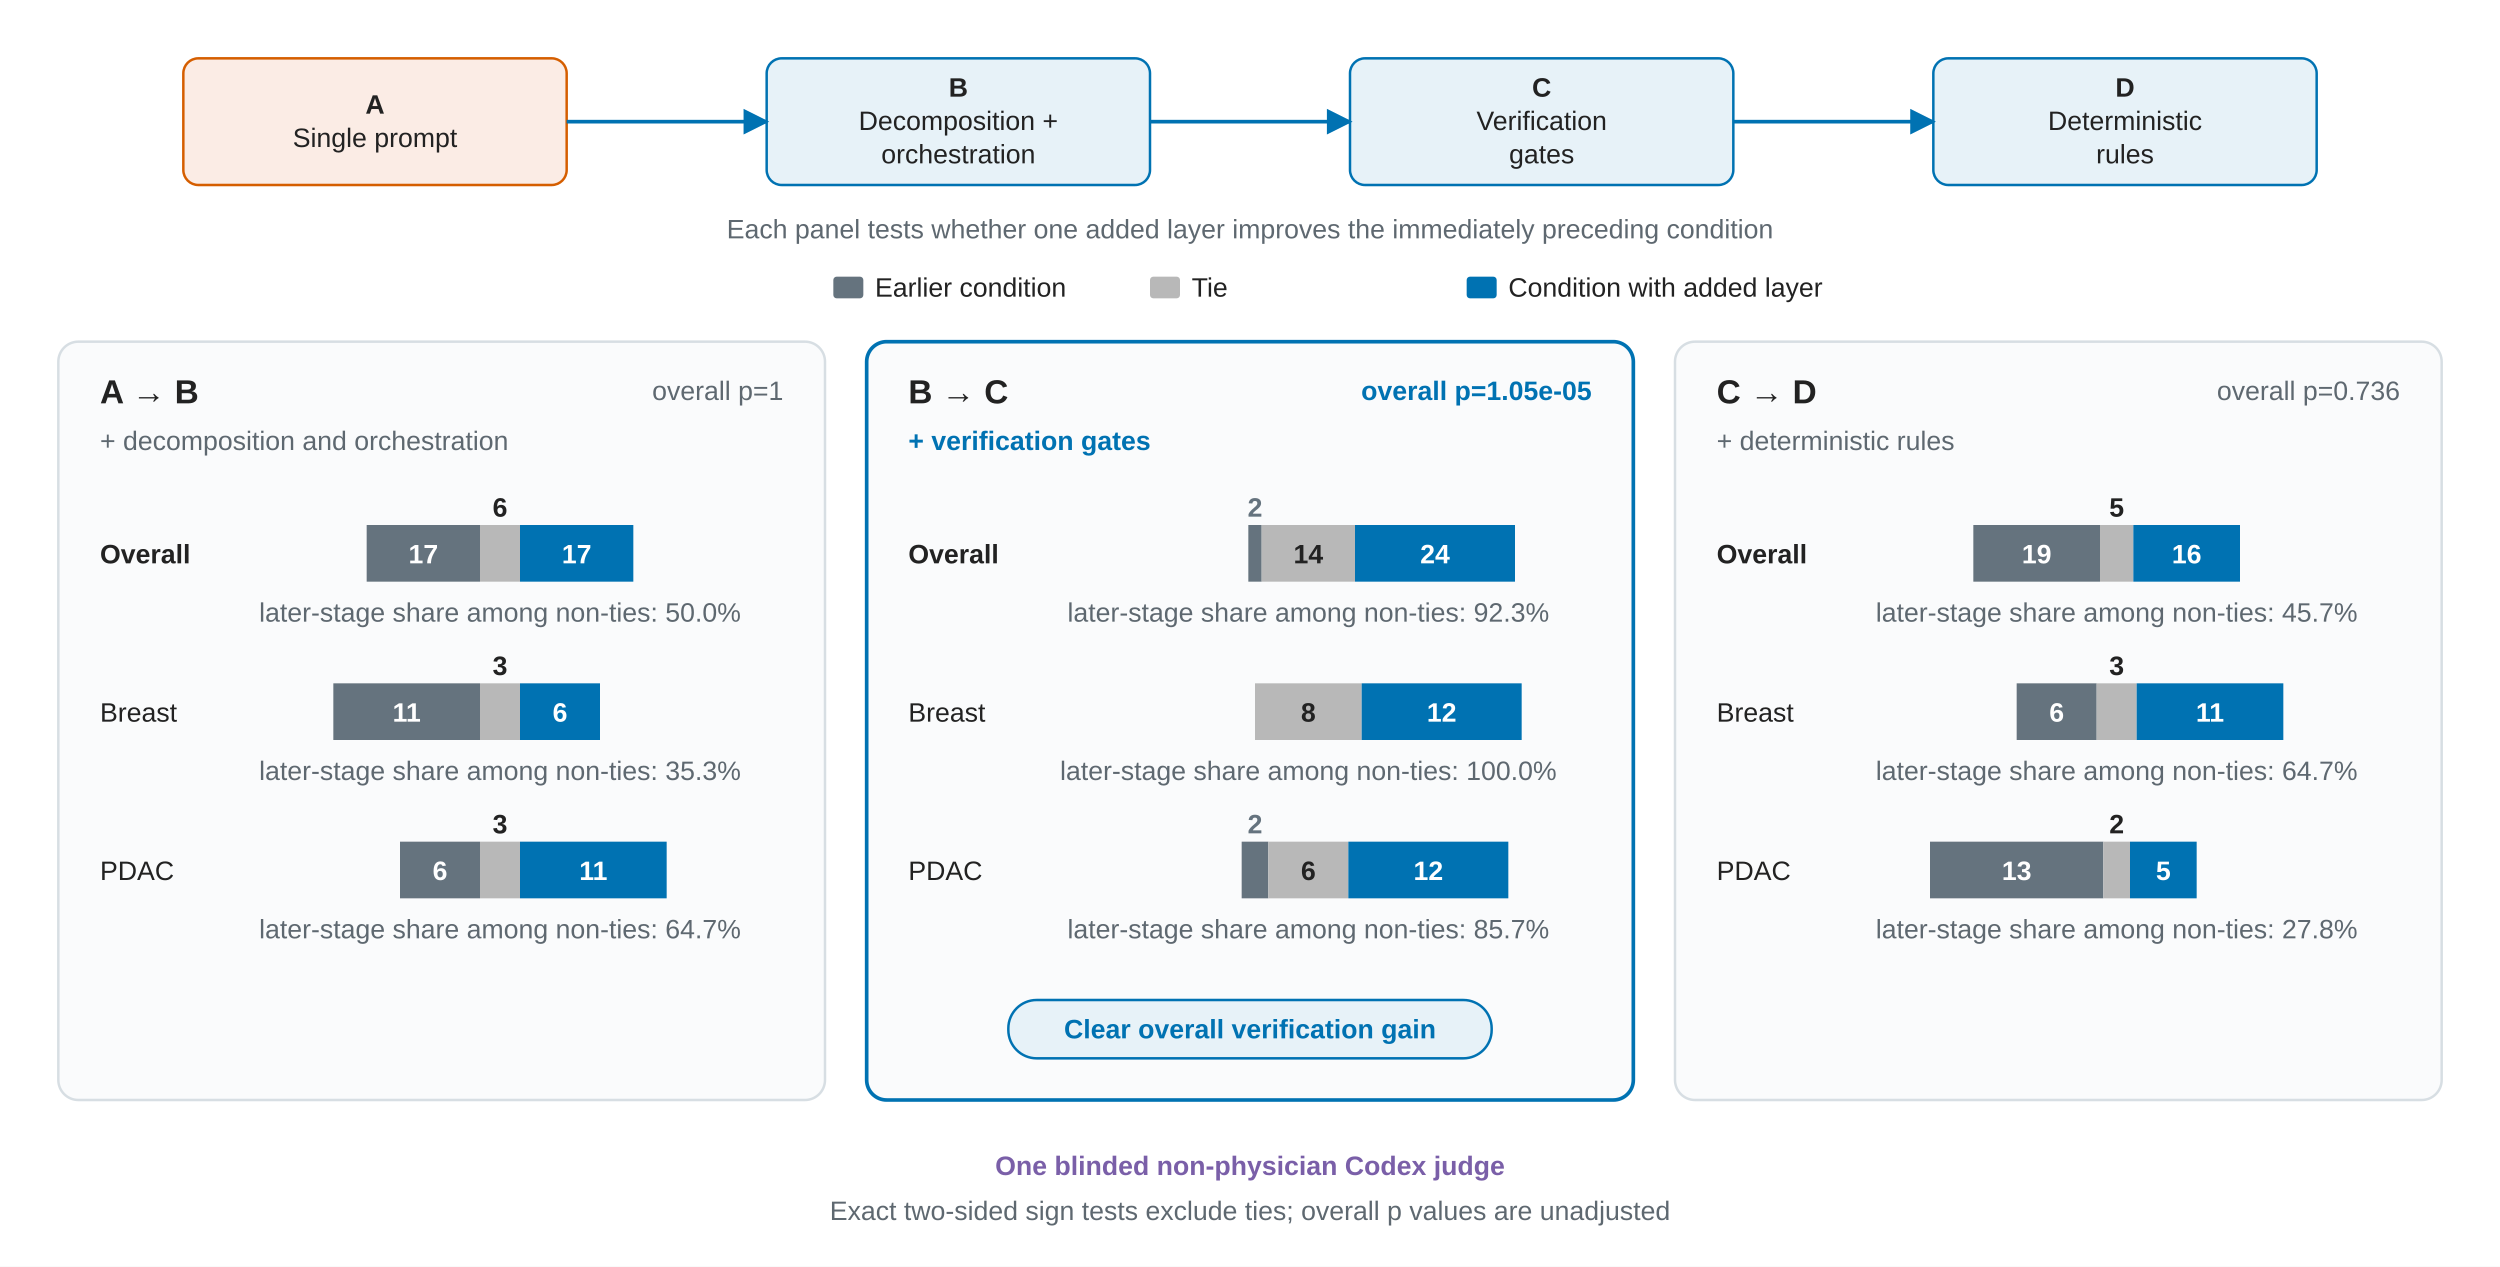
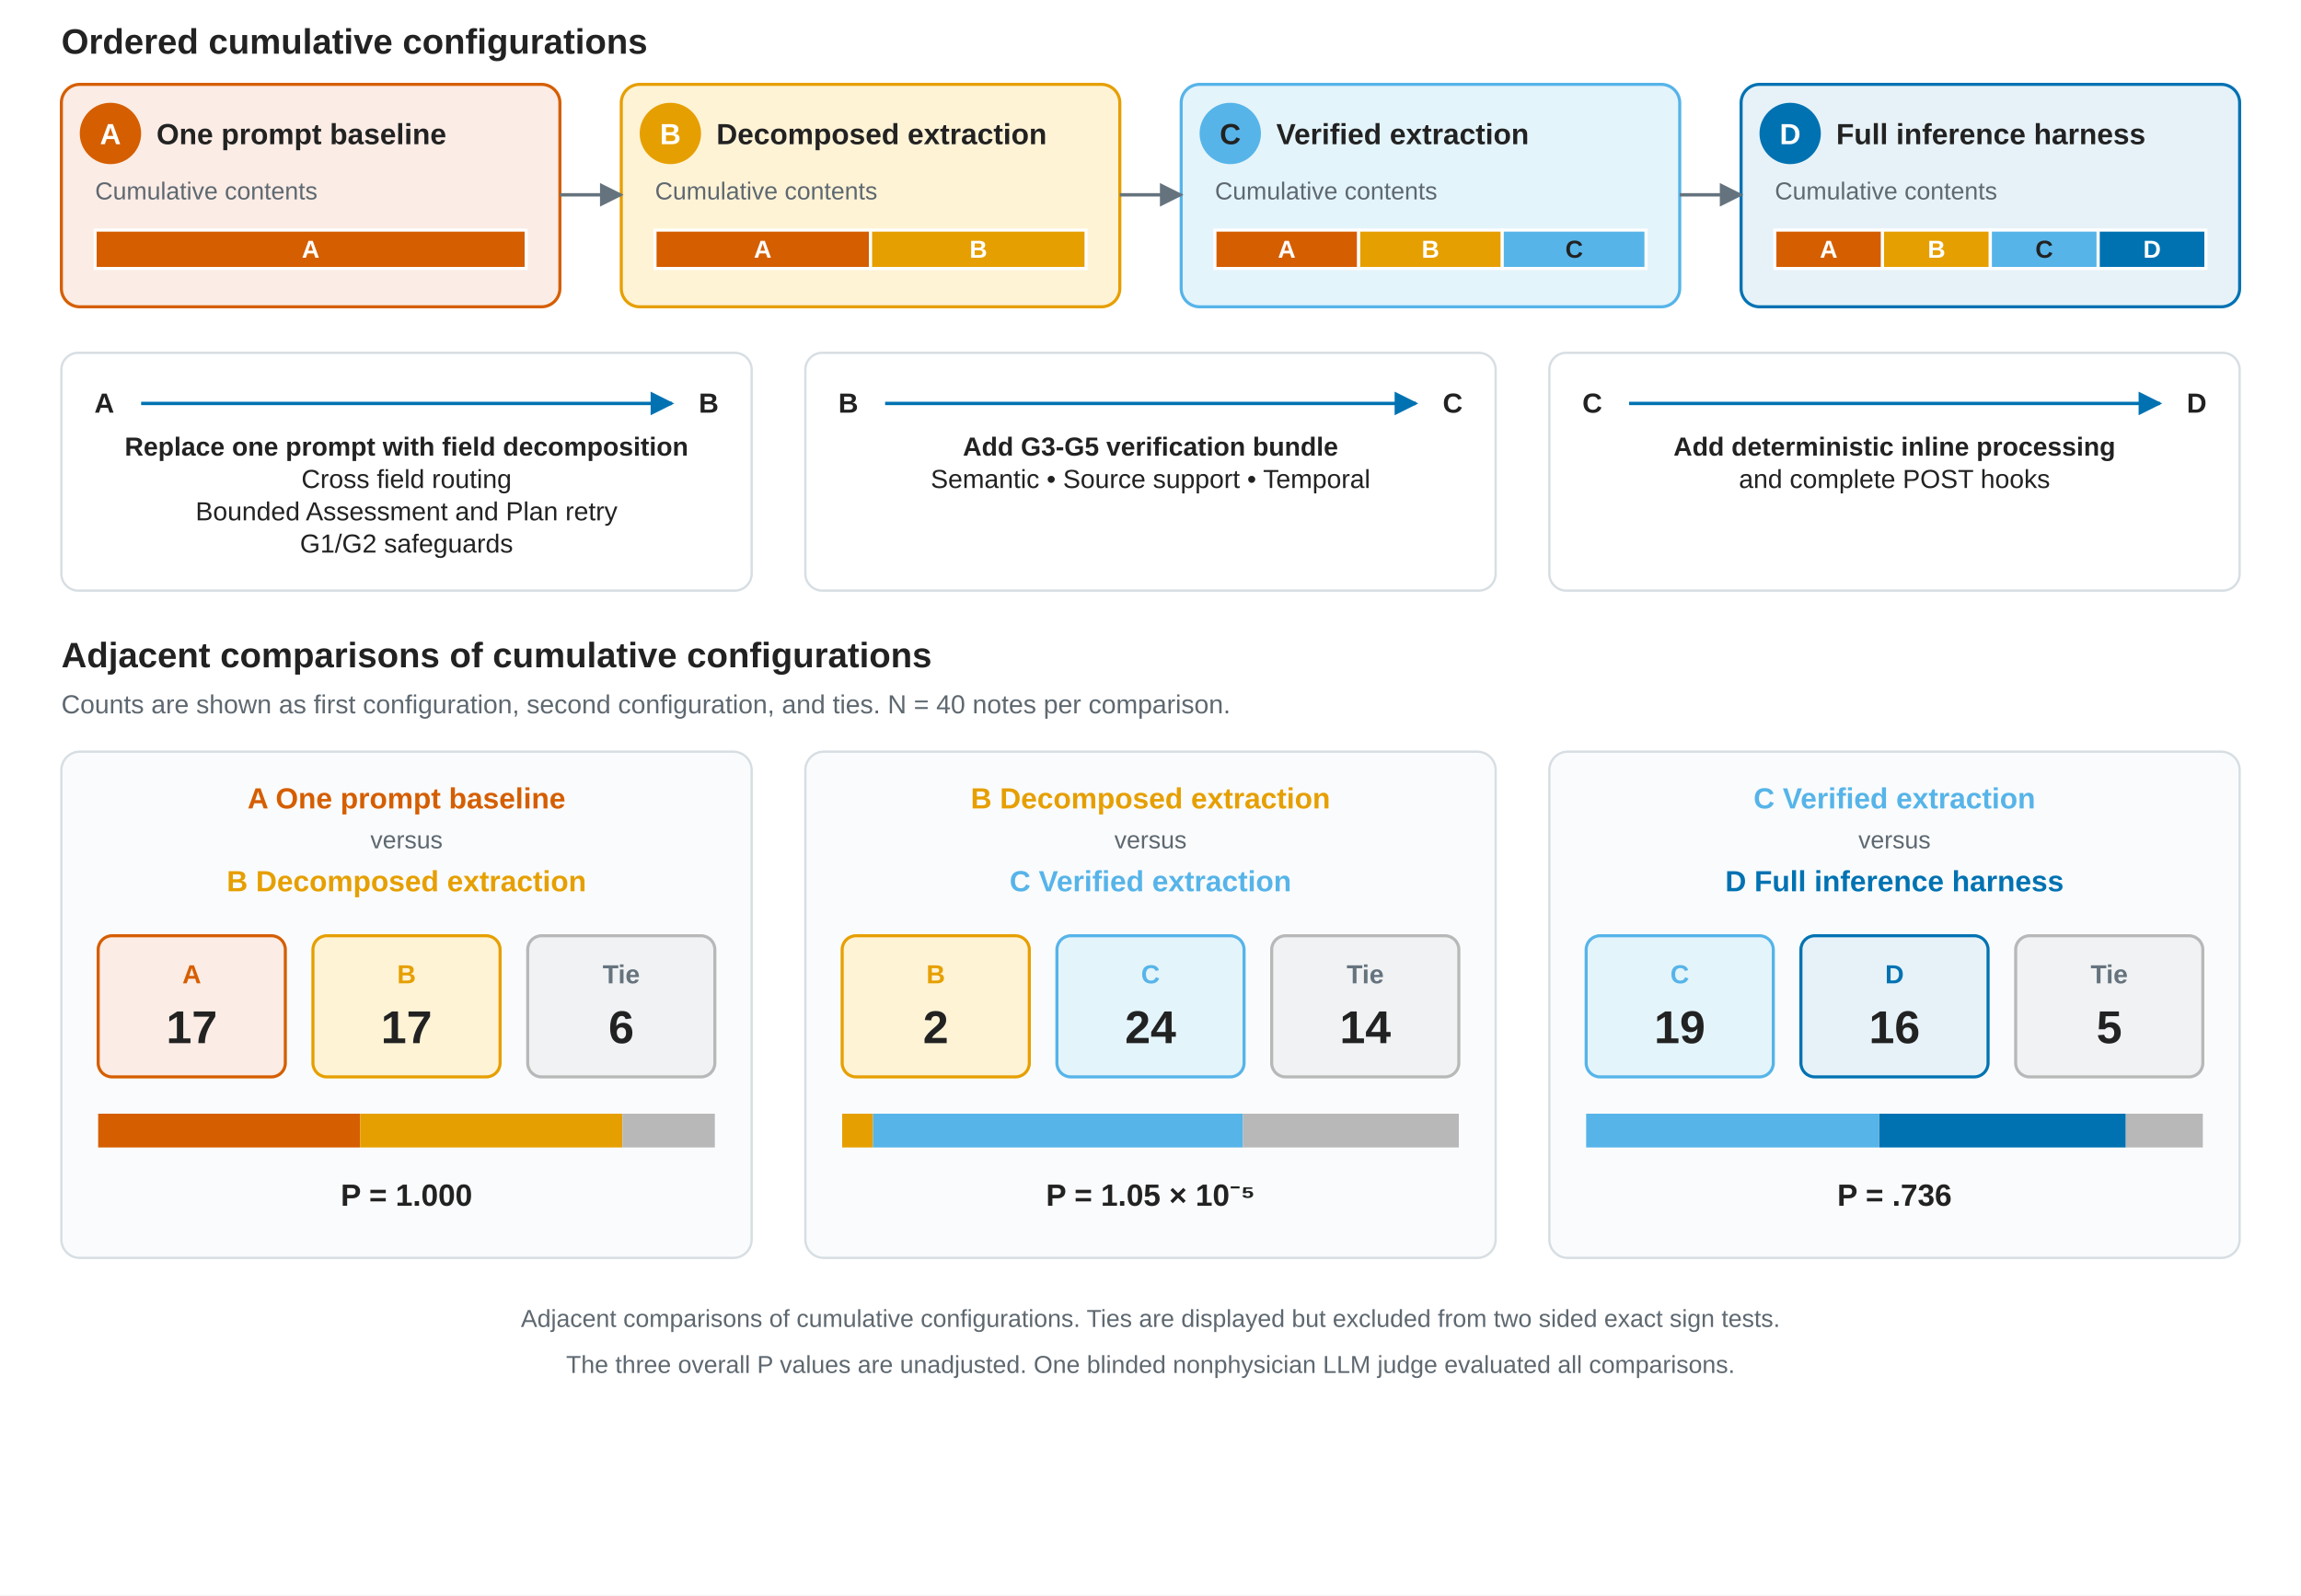
- <svg xmlns="http://www.w3.org/2000/svg" width="1500" height="760" viewBox="0 0 1500 760">
-   <rect x="0" y="0" width="1500" height="760" fill="#FFFFFF" />
+ <svg xmlns="http://www.w3.org/2000/svg" width="1500" height="1040" viewBox="0 0 1500 1040">
+   <rect x="0" y="0" width="1500" height="1040" fill="#FFFFFF" />
  <defs>
    <marker id="arrow" viewBox="0 0 10 10" refX="9" refY="5" markerWidth="7" markerHeight="7" orient="auto-start-reverse">
      <path d="M0 0 L10 5 L0 10 z" fill="#65737E" />
    </marker>
    <marker id="arrow-blue" viewBox="0 0 10 10" refX="9" refY="5" markerWidth="7" markerHeight="7" orient="auto-start-reverse">
      <path d="M0 0 L10 5 L0 10 z" fill="#0072B2" />
    </marker>
    <marker id="arrow-purple" viewBox="0 0 10 10" refX="9" refY="5" markerWidth="7" markerHeight="7" orient="auto-start-reverse">
      <path d="M0 0 L10 5 L0 10 z" fill="#7A5FA8" />
    </marker>
    <marker id="arrow-green" viewBox="0 0 10 10" refX="9" refY="5" markerWidth="7" markerHeight="7" orient="auto-start-reverse">
      <path d="M0 0 L10 5 L0 10 z" fill="#009E73" />
    </marker>
    <marker id="arrow-orange" viewBox="0 0 10 10" refX="9" refY="5" markerWidth="7" markerHeight="7" orient="auto-start-reverse">
      <path d="M0 0 L10 5 L0 10 z" fill="#D55E00" />
    </marker>
  </defs>
  <g font-family="Arial, Helvetica, sans-serif" fill="#222222">
-     <rect x="110.0" y="35.0" width="230.0" height="76.0" rx="9" fill="#FBECE5" stroke="#D55E00" stroke-width="1.5" />
-     <text x="225.0" y="68.2" text-anchor="middle" font-size="16" font-weight="700" fill="#222222">A</text>
-     <text x="225.0" y="88.2" text-anchor="middle" font-size="16" font-weight="400" fill="#222222">Single prompt</text>
-     <rect x="460.0" y="35.0" width="230.0" height="76.0" rx="9" fill="#E7F2F8" stroke="#0072B2" stroke-width="1.5" />
-     <text x="575.0" y="58.0" text-anchor="middle" font-size="16" font-weight="700" fill="#222222">B</text>
-     <text x="575.0" y="78.0" text-anchor="middle" font-size="16" font-weight="400" fill="#222222">Decomposition +</text>
-     <text x="575.0" y="98.0" text-anchor="middle" font-size="16" font-weight="400" fill="#222222">orchestration</text>
-     <line x1="340.0" y1="73.0" x2="460.0" y2="73.0" stroke="#0072B2" stroke-width="2.2" marker-end="url(#arrow-blue)" />
-     <rect x="810.0" y="35.0" width="230.0" height="76.0" rx="9" fill="#E7F2F8" stroke="#0072B2" stroke-width="1.5" />
-     <text x="925.0" y="58.0" text-anchor="middle" font-size="16" font-weight="700" fill="#222222">C</text>
-     <text x="925.0" y="78.0" text-anchor="middle" font-size="16" font-weight="400" fill="#222222">Verification</text>
-     <text x="925.0" y="98.0" text-anchor="middle" font-size="16" font-weight="400" fill="#222222">gates</text>
-     <line x1="690.0" y1="73.0" x2="810.0" y2="73.0" stroke="#0072B2" stroke-width="2.2" marker-end="url(#arrow-blue)" />
-     <rect x="1160.0" y="35.0" width="230.0" height="76.0" rx="9" fill="#E7F2F8" stroke="#0072B2" stroke-width="1.5" />
-     <text x="1275.0" y="58.0" text-anchor="middle" font-size="16" font-weight="700" fill="#222222">D</text>
-     <text x="1275.0" y="78.0" text-anchor="middle" font-size="16" font-weight="400" fill="#222222">Deterministic</text>
-     <text x="1275.0" y="98.0" text-anchor="middle" font-size="16" font-weight="400" fill="#222222">rules</text>
-     <line x1="1040.0" y1="73.0" x2="1160.0" y2="73.0" stroke="#0072B2" stroke-width="2.2" marker-end="url(#arrow-blue)" />
-     <text x="750.0" y="143.0" text-anchor="middle" font-size="16" font-weight="400" fill="#5E6870">Each panel tests whether one added layer improves the immediately preceding condition</text>
-     <rect x="500.0" y="166.0" width="18" height="13" rx="2" fill="#65737E" />
-     <text x="525.0" y="178.0" text-anchor="start" font-size="16" font-weight="400" fill="#222222">Earlier condition</text>
-     <rect x="690.0" y="166.0" width="18" height="13" rx="2" fill="#B8B8B8" />
-     <text x="715.0" y="178.0" text-anchor="start" font-size="16" font-weight="400" fill="#222222">Tie</text>
-     <rect x="880.0" y="166.0" width="18" height="13" rx="2" fill="#0072B2" />
-     <text x="905.0" y="178.0" text-anchor="start" font-size="16" font-weight="400" fill="#222222">Condition with added layer</text>
-     <rect x="35.0" y="205.0" width="460.0" height="455.0" rx="12" fill="#FAFBFC" stroke="#D7DEE3" stroke-width="1.5" />
-     <text x="60.0" y="242.0" text-anchor="start" font-size="20" font-weight="700" fill="#222222">A → B</text>
-     <text x="60.0" y="270.0" text-anchor="start" font-size="16" font-weight="400" fill="#5E6870">+ decomposition and orchestration</text>
-     <text x="470.0" y="240.0" text-anchor="end" font-size="16" font-weight="400" fill="#5E6870">overall p=1</text>
-     <text x="60.0" y="338.0" text-anchor="start" font-size="16" font-weight="700" fill="#222222">Overall</text>
-     <rect x="220.0" y="315" width="68.0" height="34" fill="#65737E" />
-     <rect x="288.0" y="315" width="24.0" height="34" fill="#B8B8B8" />
-     <rect x="312.0" y="315" width="68.0" height="34" fill="#0072B2" />
-     <text x="254.0" y="338.0" text-anchor="middle" font-size="16" font-weight="700" fill="white">17</text>
-     <text x="300.0" y="310.0" text-anchor="middle" font-size="16" font-weight="700" fill="#222222">6</text>
-     <text x="346.0" y="338.0" text-anchor="middle" font-size="16" font-weight="700" fill="white">17</text>
-     <text x="300.0" y="373.0" text-anchor="middle" font-size="16" font-weight="400" fill="#5E6870">later-stage share among non-ties: 50.0%</text>
-     <text x="60.0" y="433.0" text-anchor="start" font-size="16" font-weight="400" fill="#222222">Breast</text>
-     <rect x="200.0" y="410" width="88.0" height="34" fill="#65737E" />
-     <rect x="288.0" y="410" width="24.0" height="34" fill="#B8B8B8" />
-     <rect x="312.0" y="410" width="48.0" height="34" fill="#0072B2" />
-     <text x="244.0" y="433.0" text-anchor="middle" font-size="16" font-weight="700" fill="white">11</text>
-     <text x="300.0" y="405.0" text-anchor="middle" font-size="16" font-weight="700" fill="#222222">3</text>
-     <text x="336.0" y="433.0" text-anchor="middle" font-size="16" font-weight="700" fill="white">6</text>
-     <text x="300.0" y="468.0" text-anchor="middle" font-size="16" font-weight="400" fill="#5E6870">later-stage share among non-ties: 35.3%</text>
-     <text x="60.0" y="528.0" text-anchor="start" font-size="16" font-weight="400" fill="#222222">PDAC</text>
-     <rect x="240.0" y="505" width="48.0" height="34" fill="#65737E" />
-     <rect x="288.0" y="505" width="24.0" height="34" fill="#B8B8B8" />
-     <rect x="312.0" y="505" width="88.0" height="34" fill="#0072B2" />
-     <text x="264.0" y="528.0" text-anchor="middle" font-size="16" font-weight="700" fill="white">6</text>
-     <text x="300.0" y="500.0" text-anchor="middle" font-size="16" font-weight="700" fill="#222222">3</text>
-     <text x="356.0" y="528.0" text-anchor="middle" font-size="16" font-weight="700" fill="white">11</text>
-     <text x="300.0" y="563.0" text-anchor="middle" font-size="16" font-weight="400" fill="#5E6870">later-stage share among non-ties: 64.7%</text>
-     <rect x="520.0" y="205.0" width="460.0" height="455.0" rx="12" fill="#FAFBFC" stroke="#0072B2" stroke-width="2.2" />
-     <text x="545.0" y="242.0" text-anchor="start" font-size="20" font-weight="700" fill="#222222">B → C</text>
-     <text x="545.0" y="270.0" text-anchor="start" font-size="16" font-weight="700" fill="#0072B2">+ verification gates</text>
-     <text x="955.0" y="240.0" text-anchor="end" font-size="16" font-weight="700" fill="#0072B2">overall p=1.05e-05</text>
-     <text x="545.0" y="338.0" text-anchor="start" font-size="16" font-weight="700" fill="#222222">Overall</text>
-     <rect x="749.0" y="315" width="8.0" height="34" fill="#65737E" />
-     <rect x="757.0" y="315" width="56.0" height="34" fill="#B8B8B8" />
-     <rect x="813.0" y="315" width="96.0" height="34" fill="#0072B2" />
-     <text x="753.0" y="310.0" text-anchor="middle" font-size="16" font-weight="700" fill="#65737E">2</text>
-     <text x="785.0" y="338.0" text-anchor="middle" font-size="16" font-weight="700" fill="#222222">14</text>
-     <text x="861.0" y="338.0" text-anchor="middle" font-size="16" font-weight="700" fill="white">24</text>
-     <text x="785.0" y="373.0" text-anchor="middle" font-size="16" font-weight="400" fill="#5E6870">later-stage share among non-ties: 92.3%</text>
-     <text x="545.0" y="433.0" text-anchor="start" font-size="16" font-weight="400" fill="#222222">Breast</text>
-     <rect x="753.0" y="410" width="0.0" height="34" fill="#65737E" />
-     <rect x="753.0" y="410" width="64.0" height="34" fill="#B8B8B8" />
-     <rect x="817.0" y="410" width="96.0" height="34" fill="#0072B2" />
-     <text x="785.0" y="433.0" text-anchor="middle" font-size="16" font-weight="700" fill="#222222">8</text>
-     <text x="865.0" y="433.0" text-anchor="middle" font-size="16" font-weight="700" fill="white">12</text>
-     <text x="785.0" y="468.0" text-anchor="middle" font-size="16" font-weight="400" fill="#5E6870">later-stage share among non-ties: 100.0%</text>
-     <text x="545.0" y="528.0" text-anchor="start" font-size="16" font-weight="400" fill="#222222">PDAC</text>
-     <rect x="745.0" y="505" width="16.0" height="34" fill="#65737E" />
-     <rect x="761.0" y="505" width="48.0" height="34" fill="#B8B8B8" />
-     <rect x="809.0" y="505" width="96.0" height="34" fill="#0072B2" />
-     <text x="753.0" y="500.0" text-anchor="middle" font-size="16" font-weight="700" fill="#65737E">2</text>
-     <text x="785.0" y="528.0" text-anchor="middle" font-size="16" font-weight="700" fill="#222222">6</text>
-     <text x="857.0" y="528.0" text-anchor="middle" font-size="16" font-weight="700" fill="white">12</text>
-     <text x="785.0" y="563.0" text-anchor="middle" font-size="16" font-weight="400" fill="#5E6870">later-stage share among non-ties: 85.7%</text>
-     <rect x="605.0" y="600.0" width="290.0" height="35.0" rx="17" fill="#E7F2F8" stroke="#0072B2" stroke-width="1.5" />
-     <text x="750.0" y="623.0" text-anchor="middle" font-size="16" font-weight="700" fill="#0072B2">Clear overall verification gain</text>
-     <rect x="1005.0" y="205.0" width="460.0" height="455.0" rx="12" fill="#FAFBFC" stroke="#D7DEE3" stroke-width="1.5" />
-     <text x="1030.0" y="242.0" text-anchor="start" font-size="20" font-weight="700" fill="#222222">C → D</text>
-     <text x="1030.0" y="270.0" text-anchor="start" font-size="16" font-weight="400" fill="#5E6870">+ deterministic rules</text>
-     <text x="1440.0" y="240.0" text-anchor="end" font-size="16" font-weight="400" fill="#5E6870">overall p=0.736</text>
-     <text x="1030.0" y="338.0" text-anchor="start" font-size="16" font-weight="700" fill="#222222">Overall</text>
-     <rect x="1184.0" y="315" width="76.0" height="34" fill="#65737E" />
-     <rect x="1260.0" y="315" width="20.0" height="34" fill="#B8B8B8" />
-     <rect x="1280.0" y="315" width="64.0" height="34" fill="#0072B2" />
-     <text x="1222.0" y="338.0" text-anchor="middle" font-size="16" font-weight="700" fill="white">19</text>
-     <text x="1270.0" y="310.0" text-anchor="middle" font-size="16" font-weight="700" fill="#222222">5</text>
-     <text x="1312.0" y="338.0" text-anchor="middle" font-size="16" font-weight="700" fill="white">16</text>
-     <text x="1270.0" y="373.0" text-anchor="middle" font-size="16" font-weight="400" fill="#5E6870">later-stage share among non-ties: 45.7%</text>
-     <text x="1030.0" y="433.0" text-anchor="start" font-size="16" font-weight="400" fill="#222222">Breast</text>
-     <rect x="1210.0" y="410" width="48.0" height="34" fill="#65737E" />
-     <rect x="1258.0" y="410" width="24.0" height="34" fill="#B8B8B8" />
-     <rect x="1282.0" y="410" width="88.0" height="34" fill="#0072B2" />
-     <text x="1234.0" y="433.0" text-anchor="middle" font-size="16" font-weight="700" fill="white">6</text>
-     <text x="1270.0" y="405.0" text-anchor="middle" font-size="16" font-weight="700" fill="#222222">3</text>
-     <text x="1326.0" y="433.0" text-anchor="middle" font-size="16" font-weight="700" fill="white">11</text>
-     <text x="1270.0" y="468.0" text-anchor="middle" font-size="16" font-weight="400" fill="#5E6870">later-stage share among non-ties: 64.7%</text>
-     <text x="1030.0" y="528.0" text-anchor="start" font-size="16" font-weight="400" fill="#222222">PDAC</text>
-     <rect x="1158.0" y="505" width="104.0" height="34" fill="#65737E" />
-     <rect x="1262.0" y="505" width="16.0" height="34" fill="#B8B8B8" />
-     <rect x="1278.0" y="505" width="40.0" height="34" fill="#0072B2" />
-     <text x="1210.0" y="528.0" text-anchor="middle" font-size="16" font-weight="700" fill="white">13</text>
-     <text x="1270.0" y="500.0" text-anchor="middle" font-size="16" font-weight="700" fill="#222222">2</text>
-     <text x="1298.0" y="528.0" text-anchor="middle" font-size="16" font-weight="700" fill="white">5</text>
-     <text x="1270.0" y="563.0" text-anchor="middle" font-size="16" font-weight="400" fill="#5E6870">later-stage share among non-ties: 27.8%</text>
-     <text x="750.0" y="705.0" text-anchor="middle" font-size="16" font-weight="700" fill="#7A5FA8">One blinded non-physician Codex judge</text>
-     <text x="750.0" y="732.0" text-anchor="middle" font-size="16" font-weight="400" fill="#5E6870">Exact two-sided sign tests exclude ties; overall p values are unadjusted</text>
+     <text x="40.0" y="35.0" text-anchor="start" font-size="23" font-weight="700" fill="#222222">Ordered cumulative configurations</text>
+     <rect x="40.0" y="55.0" width="325.0" height="145.0" rx="12" fill="#FBECE5" stroke="#D55E00" stroke-width="2" />
+     <circle cx="72.0" cy="87.0" r="20" fill="#D55E00" />
+     <text x="72.0" y="94.0" text-anchor="middle" font-size="19" font-weight="700" fill="white">A</text>
+     <text x="102.0" y="94.0" text-anchor="start" font-size="19" font-weight="700" fill="#222222">One prompt baseline</text>
+     <text x="62.0" y="130.0" text-anchor="start" font-size="16" font-weight="400" fill="#5E6870">Cumulative contents</text>
+     <rect x="62.0" y="150.0" width="281.0" height="25" fill="#D55E00" stroke="white" stroke-width="2" />
+     <text x="202.5" y="168.0" text-anchor="middle" font-size="16" font-weight="700" fill="white">A</text>
+     <rect x="405.0" y="55.0" width="325.0" height="145.0" rx="12" fill="#FFF3D6" stroke="#E69F00" stroke-width="2" />
+     <circle cx="437.0" cy="87.0" r="20" fill="#E69F00" />
+     <text x="437.0" y="94.0" text-anchor="middle" font-size="19" font-weight="700" fill="white">B</text>
+     <text x="467.0" y="94.0" text-anchor="start" font-size="19" font-weight="700" fill="#222222">Decomposed extraction</text>
+     <text x="427.0" y="130.0" text-anchor="start" font-size="16" font-weight="400" fill="#5E6870">Cumulative contents</text>
+     <rect x="427.0" y="150.0" width="140.5" height="25" fill="#D55E00" stroke="white" stroke-width="2" />
+     <text x="497.2" y="168.0" text-anchor="middle" font-size="16" font-weight="700" fill="white">A</text>
+     <rect x="567.5" y="150.0" width="140.5" height="25" fill="#E69F00" stroke="white" stroke-width="2" />
+     <text x="637.8" y="168.0" text-anchor="middle" font-size="16" font-weight="700" fill="white">B</text>
+     <line x1="365.0" y1="127.0" x2="405.0" y2="127.0" stroke="#65737E" stroke-width="2.2" marker-end="url(#arrow)" />
+     <rect x="770.0" y="55.0" width="325.0" height="145.0" rx="12" fill="#E4F4FB" stroke="#56B4E9" stroke-width="2" />
+     <circle cx="802.0" cy="87.0" r="20" fill="#56B4E9" />
+     <text x="802.0" y="94.0" text-anchor="middle" font-size="19" font-weight="700" fill="#222222">C</text>
+     <text x="832.0" y="94.0" text-anchor="start" font-size="19" font-weight="700" fill="#222222">Verified extraction</text>
+     <text x="792.0" y="130.0" text-anchor="start" font-size="16" font-weight="400" fill="#5E6870">Cumulative contents</text>
+     <rect x="792.0" y="150.0" width="93.7" height="25" fill="#D55E00" stroke="white" stroke-width="2" />
+     <text x="838.8" y="168.0" text-anchor="middle" font-size="16" font-weight="700" fill="white">A</text>
+     <rect x="885.7" y="150.0" width="93.7" height="25" fill="#E69F00" stroke="white" stroke-width="2" />
+     <text x="932.5" y="168.0" text-anchor="middle" font-size="16" font-weight="700" fill="white">B</text>
+     <rect x="979.3" y="150.0" width="93.7" height="25" fill="#56B4E9" stroke="white" stroke-width="2" />
+     <text x="1026.2" y="168.0" text-anchor="middle" font-size="16" font-weight="700" fill="#222222">C</text>
+     <line x1="730.0" y1="127.0" x2="770.0" y2="127.0" stroke="#65737E" stroke-width="2.2" marker-end="url(#arrow)" />
+     <rect x="1135.0" y="55.0" width="325.0" height="145.0" rx="12" fill="#E7F2F8" stroke="#0072B2" stroke-width="2" />
+     <circle cx="1167.0" cy="87.0" r="20" fill="#0072B2" />
+     <text x="1167.0" y="94.0" text-anchor="middle" font-size="19" font-weight="700" fill="white">D</text>
+     <text x="1197.0" y="94.0" text-anchor="start" font-size="19" font-weight="700" fill="#222222">Full inference harness</text>
+     <text x="1157.0" y="130.0" text-anchor="start" font-size="16" font-weight="400" fill="#5E6870">Cumulative contents</text>
+     <rect x="1157.0" y="150.0" width="70.2" height="25" fill="#D55E00" stroke="white" stroke-width="2" />
+     <text x="1192.1" y="168.0" text-anchor="middle" font-size="16" font-weight="700" fill="white">A</text>
+     <rect x="1227.2" y="150.0" width="70.2" height="25" fill="#E69F00" stroke="white" stroke-width="2" />
+     <text x="1262.4" y="168.0" text-anchor="middle" font-size="16" font-weight="700" fill="white">B</text>
+     <rect x="1297.5" y="150.0" width="70.2" height="25" fill="#56B4E9" stroke="white" stroke-width="2" />
+     <text x="1332.6" y="168.0" text-anchor="middle" font-size="16" font-weight="700" fill="#222222">C</text>
+     <rect x="1367.8" y="150.0" width="70.2" height="25" fill="#0072B2" stroke="white" stroke-width="2" />
+     <text x="1402.9" y="168.0" text-anchor="middle" font-size="16" font-weight="700" fill="white">D</text>
+     <line x1="1095.0" y1="127.0" x2="1135.0" y2="127.0" stroke="#65737E" stroke-width="2.2" marker-end="url(#arrow)" />
+     <rect x="40.0" y="230.0" width="450.0" height="155.0" rx="11" fill="white" stroke="#D7DEE3" stroke-width="1.5" />
+     <text x="68.0" y="269.0" text-anchor="middle" font-size="18" font-weight="700" fill="#222222">A</text>
+     <text x="462.0" y="269.0" text-anchor="middle" font-size="18" font-weight="700" fill="#222222">B</text>
+     <line x1="92.0" y1="263.0" x2="438.0" y2="263.0" stroke="#0072B2" stroke-width="2.2" marker-end="url(#arrow-blue)" />
+     <text x="265.0" y="297.0" text-anchor="middle" font-size="17" font-weight="700" fill="#222222">Replace one prompt with field decomposition</text>
+     <text x="265.0" y="318.1" text-anchor="middle" font-size="17" font-weight="400" fill="#222222">Cross field routing</text>
+     <text x="265.0" y="339.2" text-anchor="middle" font-size="17" font-weight="400" fill="#222222">Bounded Assessment and Plan retry</text>
+     <text x="265.0" y="360.2" text-anchor="middle" font-size="17" font-weight="400" fill="#222222">G1/G2 safeguards</text>
+     <rect x="525.0" y="230.0" width="450.0" height="155.0" rx="11" fill="white" stroke="#D7DEE3" stroke-width="1.5" />
+     <text x="553.0" y="269.0" text-anchor="middle" font-size="18" font-weight="700" fill="#222222">B</text>
+     <text x="947.0" y="269.0" text-anchor="middle" font-size="18" font-weight="700" fill="#222222">C</text>
+     <line x1="577.0" y1="263.0" x2="923.0" y2="263.0" stroke="#0072B2" stroke-width="2.2" marker-end="url(#arrow-blue)" />
+     <text x="750.0" y="297.0" text-anchor="middle" font-size="17" font-weight="700" fill="#222222">Add G3-G5 verification bundle</text>
+     <text x="750.0" y="318.1" text-anchor="middle" font-size="17" font-weight="400" fill="#222222">Semantic   •   Source support   •   Temporal</text>
+     <rect x="1010.0" y="230.0" width="450.0" height="155.0" rx="11" fill="white" stroke="#D7DEE3" stroke-width="1.5" />
+     <text x="1038.0" y="269.0" text-anchor="middle" font-size="18" font-weight="700" fill="#222222">C</text>
+     <text x="1432.0" y="269.0" text-anchor="middle" font-size="18" font-weight="700" fill="#222222">D</text>
+     <line x1="1062.0" y1="263.0" x2="1408.0" y2="263.0" stroke="#0072B2" stroke-width="2.2" marker-end="url(#arrow-blue)" />
+     <text x="1235.0" y="297.0" text-anchor="middle" font-size="17" font-weight="700" fill="#222222">Add deterministic inline processing</text>
+     <text x="1235.0" y="318.1" text-anchor="middle" font-size="17" font-weight="400" fill="#222222">and complete POST hooks</text>
+     <text x="40.0" y="435.0" text-anchor="start" font-size="23" font-weight="700" fill="#222222">Adjacent comparisons of cumulative configurations</text>
+     <text x="40.0" y="465.0" text-anchor="start" font-size="17" font-weight="400" fill="#5E6870">Counts are shown as first configuration, second configuration, and ties. N = 40 notes per comparison.</text>
+     <rect x="40.0" y="490.0" width="450.0" height="330.0" rx="12" fill="#FAFBFC" stroke="#D7DEE3" stroke-width="1.5" />
+     <text x="265.0" y="527.0" text-anchor="middle" font-size="19" font-weight="700" fill="#D55E00">A  One prompt baseline</text>
+     <text x="265.0" y="553.0" text-anchor="middle" font-size="16" font-weight="400" fill="#5E6870">versus</text>
+     <text x="265.0" y="581.0" text-anchor="middle" font-size="19" font-weight="700" fill="#E69F00">B  Decomposed extraction</text>
+     <rect x="64.0" y="610.0" width="122.0" height="92.0" rx="9" fill="#FBECE5" stroke="#D55E00" stroke-width="2" />
+     <text x="125.0" y="641.0" text-anchor="middle" font-size="17" font-weight="700" fill="#D55E00">A</text>
+     <text x="125.0" y="680.0" text-anchor="middle" font-size="30" font-weight="700" fill="#222222">17</text>
+     <rect x="204.0" y="610.0" width="122.0" height="92.0" rx="9" fill="#FFF3D6" stroke="#E69F00" stroke-width="2" />
+     <text x="265.0" y="641.0" text-anchor="middle" font-size="17" font-weight="700" fill="#E69F00">B</text>
+     <text x="265.0" y="680.0" text-anchor="middle" font-size="30" font-weight="700" fill="#222222">17</text>
+     <rect x="344.0" y="610.0" width="122.0" height="92.0" rx="9" fill="#F0F2F3" stroke="#B8B8B8" stroke-width="2" />
+     <text x="405.0" y="641.0" text-anchor="middle" font-size="17" font-weight="700" fill="#65737E">Tie</text>
+     <text x="405.0" y="680.0" text-anchor="middle" font-size="30" font-weight="700" fill="#222222">6</text>
+     <rect x="64.0" y="726.0" width="170.8" height="22" fill="#D55E00" />
+     <rect x="234.8" y="726.0" width="170.8" height="22" fill="#E69F00" />
+     <rect x="405.7" y="726.0" width="60.3" height="22" fill="#B8B8B8" />
+     <text x="265.0" y="786.0" text-anchor="middle" font-size="20" font-weight="700" fill="#222222">P = 1.000</text>
+     <rect x="525.0" y="490.0" width="450.0" height="330.0" rx="12" fill="#FAFBFC" stroke="#D7DEE3" stroke-width="1.5" />
+     <text x="750.0" y="527.0" text-anchor="middle" font-size="19" font-weight="700" fill="#E69F00">B  Decomposed extraction</text>
+     <text x="750.0" y="553.0" text-anchor="middle" font-size="16" font-weight="400" fill="#5E6870">versus</text>
+     <text x="750.0" y="581.0" text-anchor="middle" font-size="19" font-weight="700" fill="#56B4E9">C  Verified extraction</text>
+     <rect x="549.0" y="610.0" width="122.0" height="92.0" rx="9" fill="#FFF3D6" stroke="#E69F00" stroke-width="2" />
+     <text x="610.0" y="641.0" text-anchor="middle" font-size="17" font-weight="700" fill="#E69F00">B</text>
+     <text x="610.0" y="680.0" text-anchor="middle" font-size="30" font-weight="700" fill="#222222">2</text>
+     <rect x="689.0" y="610.0" width="122.0" height="92.0" rx="9" fill="#E4F4FB" stroke="#56B4E9" stroke-width="2" />
+     <text x="750.0" y="641.0" text-anchor="middle" font-size="17" font-weight="700" fill="#56B4E9">C</text>
+     <text x="750.0" y="680.0" text-anchor="middle" font-size="30" font-weight="700" fill="#222222">24</text>
+     <rect x="829.0" y="610.0" width="122.0" height="92.0" rx="9" fill="#F0F2F3" stroke="#B8B8B8" stroke-width="2" />
+     <text x="890.0" y="641.0" text-anchor="middle" font-size="17" font-weight="700" fill="#65737E">Tie</text>
+     <text x="890.0" y="680.0" text-anchor="middle" font-size="30" font-weight="700" fill="#222222">14</text>
+     <rect x="549.0" y="726.0" width="20.1" height="22" fill="#E69F00" />
+     <rect x="569.1" y="726.0" width="241.2" height="22" fill="#56B4E9" />
+     <rect x="810.3" y="726.0" width="140.7" height="22" fill="#B8B8B8" />
+     <text x="750.0" y="786.0" text-anchor="middle" font-size="20" font-weight="700" fill="#222222">P = 1.05 × 10⁻⁵</text>
+     <rect x="1010.0" y="490.0" width="450.0" height="330.0" rx="12" fill="#FAFBFC" stroke="#D7DEE3" stroke-width="1.5" />
+     <text x="1235.0" y="527.0" text-anchor="middle" font-size="19" font-weight="700" fill="#56B4E9">C  Verified extraction</text>
+     <text x="1235.0" y="553.0" text-anchor="middle" font-size="16" font-weight="400" fill="#5E6870">versus</text>
+     <text x="1235.0" y="581.0" text-anchor="middle" font-size="19" font-weight="700" fill="#0072B2">D  Full inference harness</text>
+     <rect x="1034.0" y="610.0" width="122.0" height="92.0" rx="9" fill="#E4F4FB" stroke="#56B4E9" stroke-width="2" />
+     <text x="1095.0" y="641.0" text-anchor="middle" font-size="17" font-weight="700" fill="#56B4E9">C</text>
+     <text x="1095.0" y="680.0" text-anchor="middle" font-size="30" font-weight="700" fill="#222222">19</text>
+     <rect x="1174.0" y="610.0" width="122.0" height="92.0" rx="9" fill="#E7F2F8" stroke="#0072B2" stroke-width="2" />
+     <text x="1235.0" y="641.0" text-anchor="middle" font-size="17" font-weight="700" fill="#0072B2">D</text>
+     <text x="1235.0" y="680.0" text-anchor="middle" font-size="30" font-weight="700" fill="#222222">16</text>
+     <rect x="1314.0" y="610.0" width="122.0" height="92.0" rx="9" fill="#F0F2F3" stroke="#B8B8B8" stroke-width="2" />
+     <text x="1375.0" y="641.0" text-anchor="middle" font-size="17" font-weight="700" fill="#65737E">Tie</text>
+     <text x="1375.0" y="680.0" text-anchor="middle" font-size="30" font-weight="700" fill="#222222">5</text>
+     <rect x="1034.0" y="726.0" width="190.9" height="22" fill="#56B4E9" />
+     <rect x="1225.0" y="726.0" width="160.8" height="22" fill="#0072B2" />
+     <rect x="1385.8" y="726.0" width="50.2" height="22" fill="#B8B8B8" />
+     <text x="1235.0" y="786.0" text-anchor="middle" font-size="20" font-weight="700" fill="#222222">P = .736</text>
+     <text x="750.0" y="865.0" text-anchor="middle" font-size="16" font-weight="400" fill="#5E6870">Adjacent comparisons of cumulative configurations. Ties are displayed but excluded from two sided exact sign tests.</text>
+     <text x="750.0" y="895.0" text-anchor="middle" font-size="16" font-weight="400" fill="#5E6870">The three overall P values are unadjusted. One blinded nonphysician LLM judge evaluated all comparisons.</text>
  </g>
</svg>
